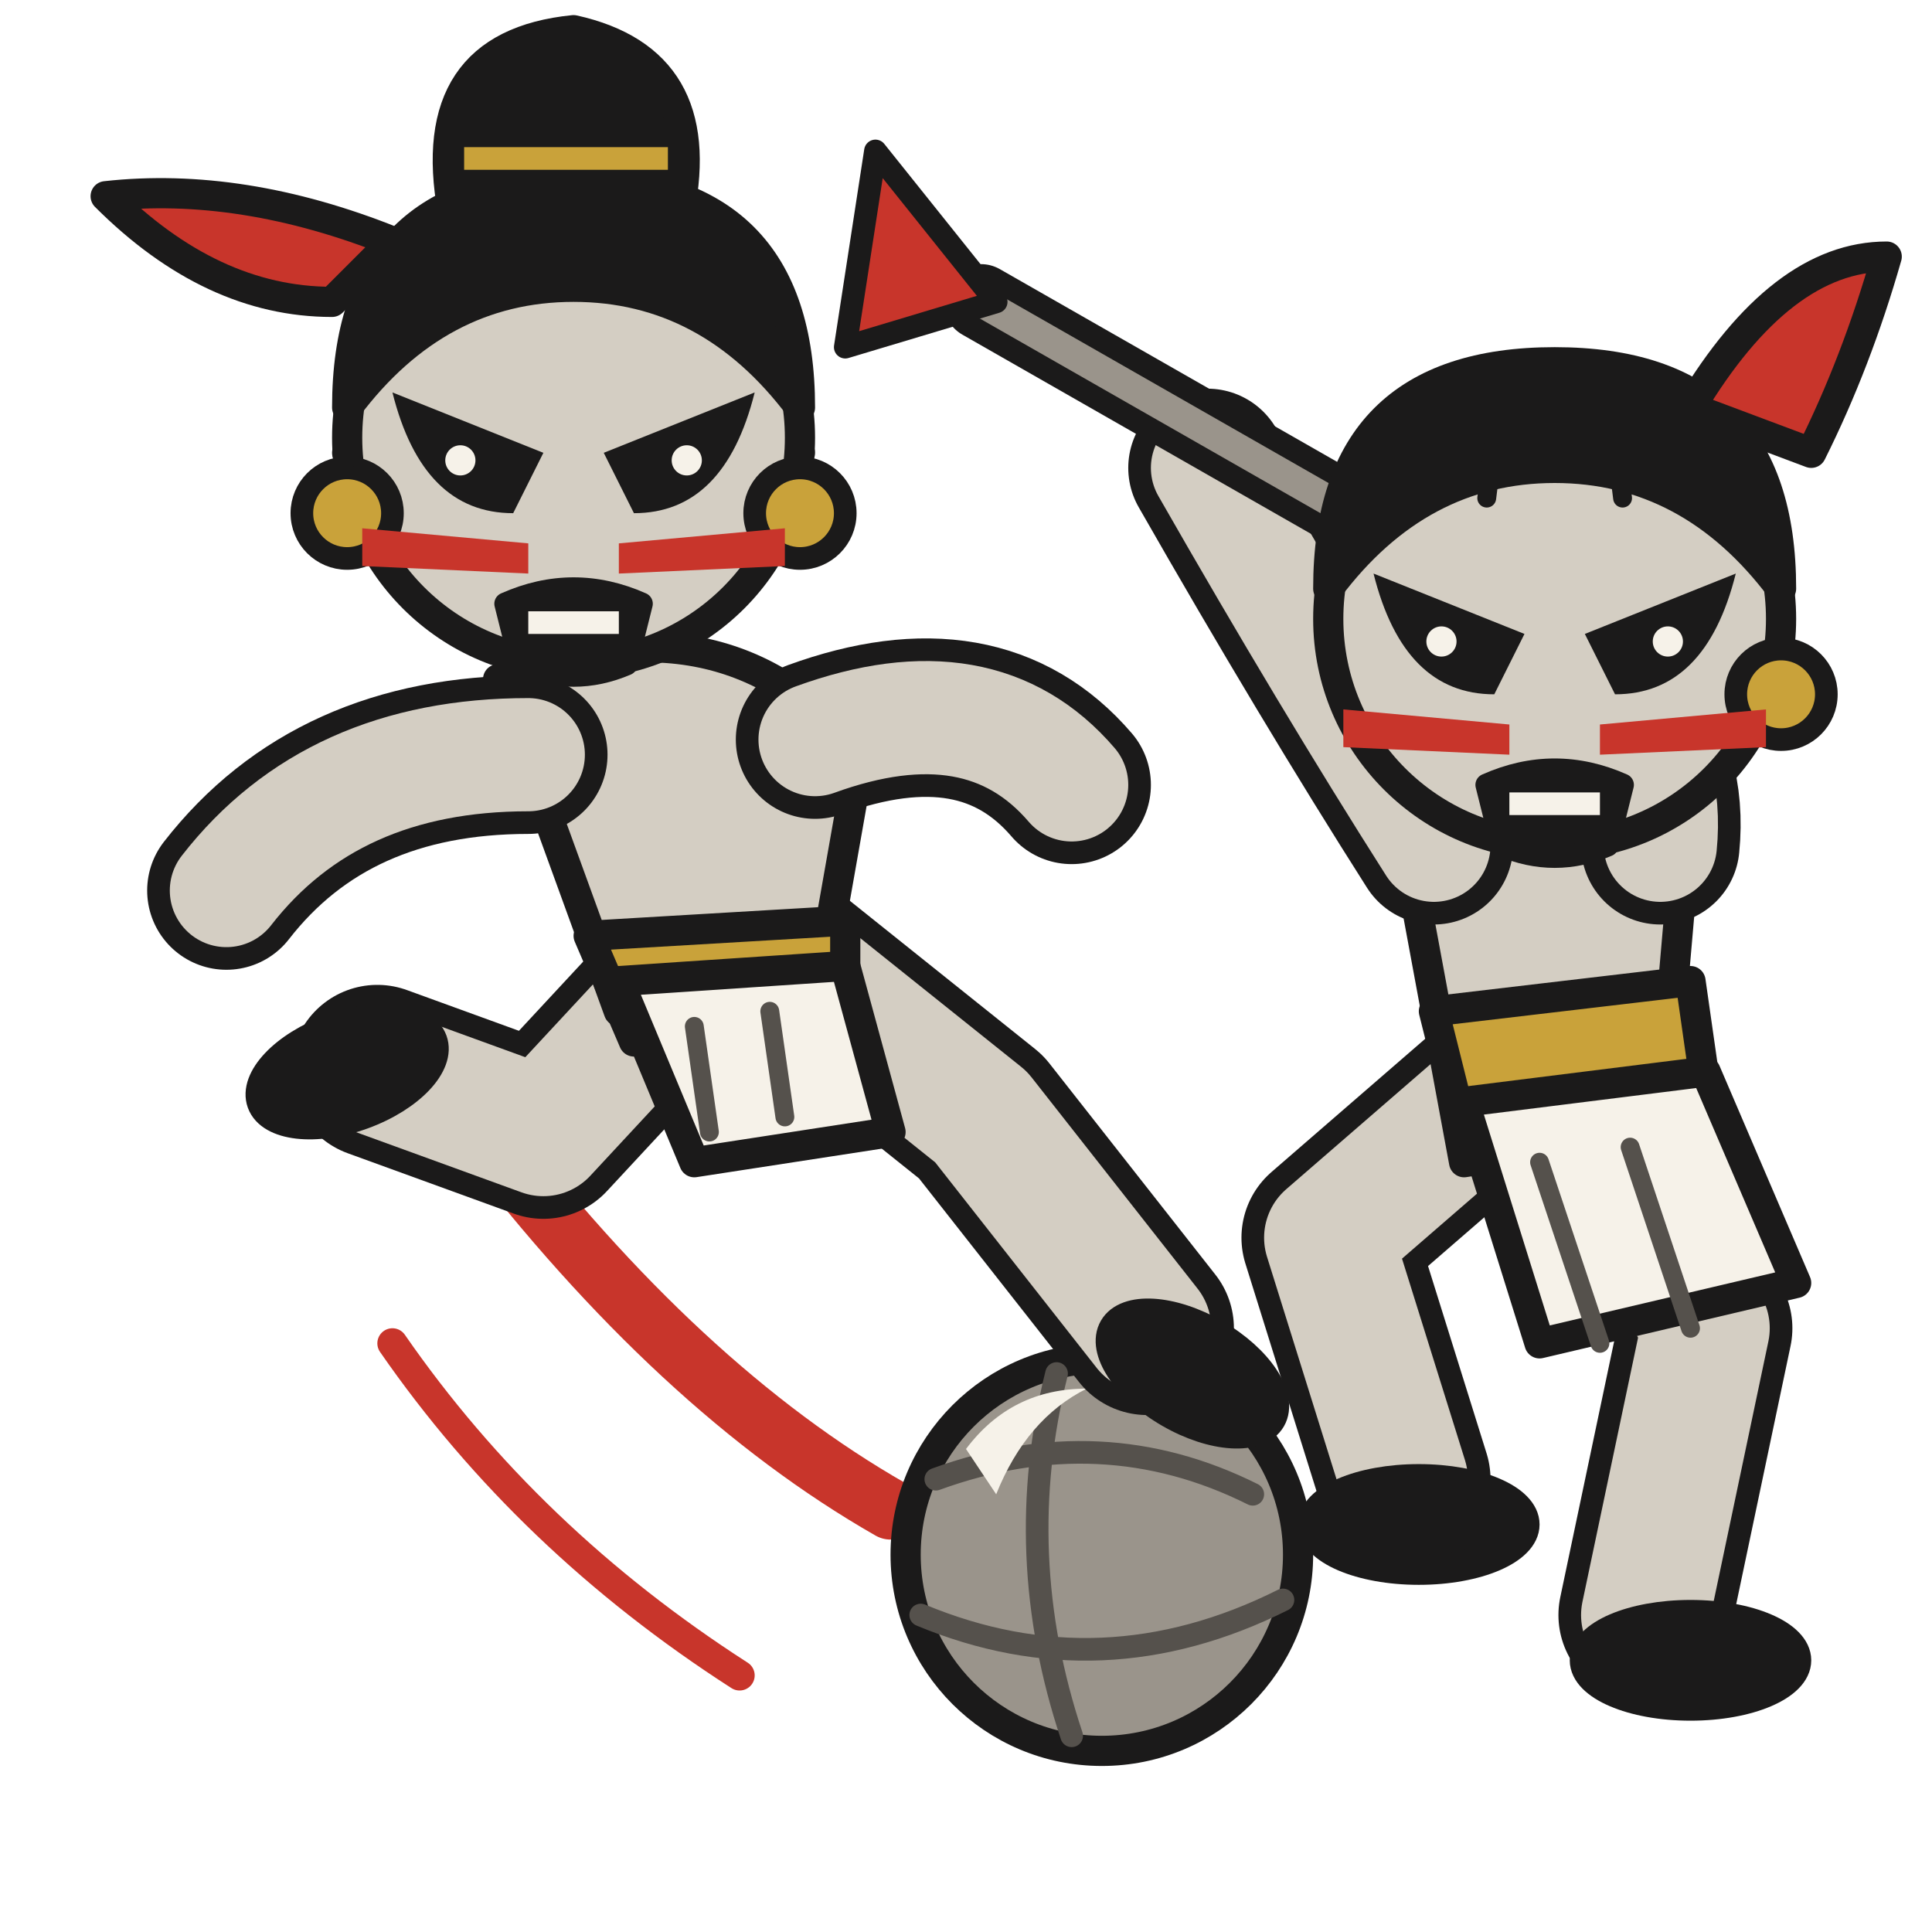
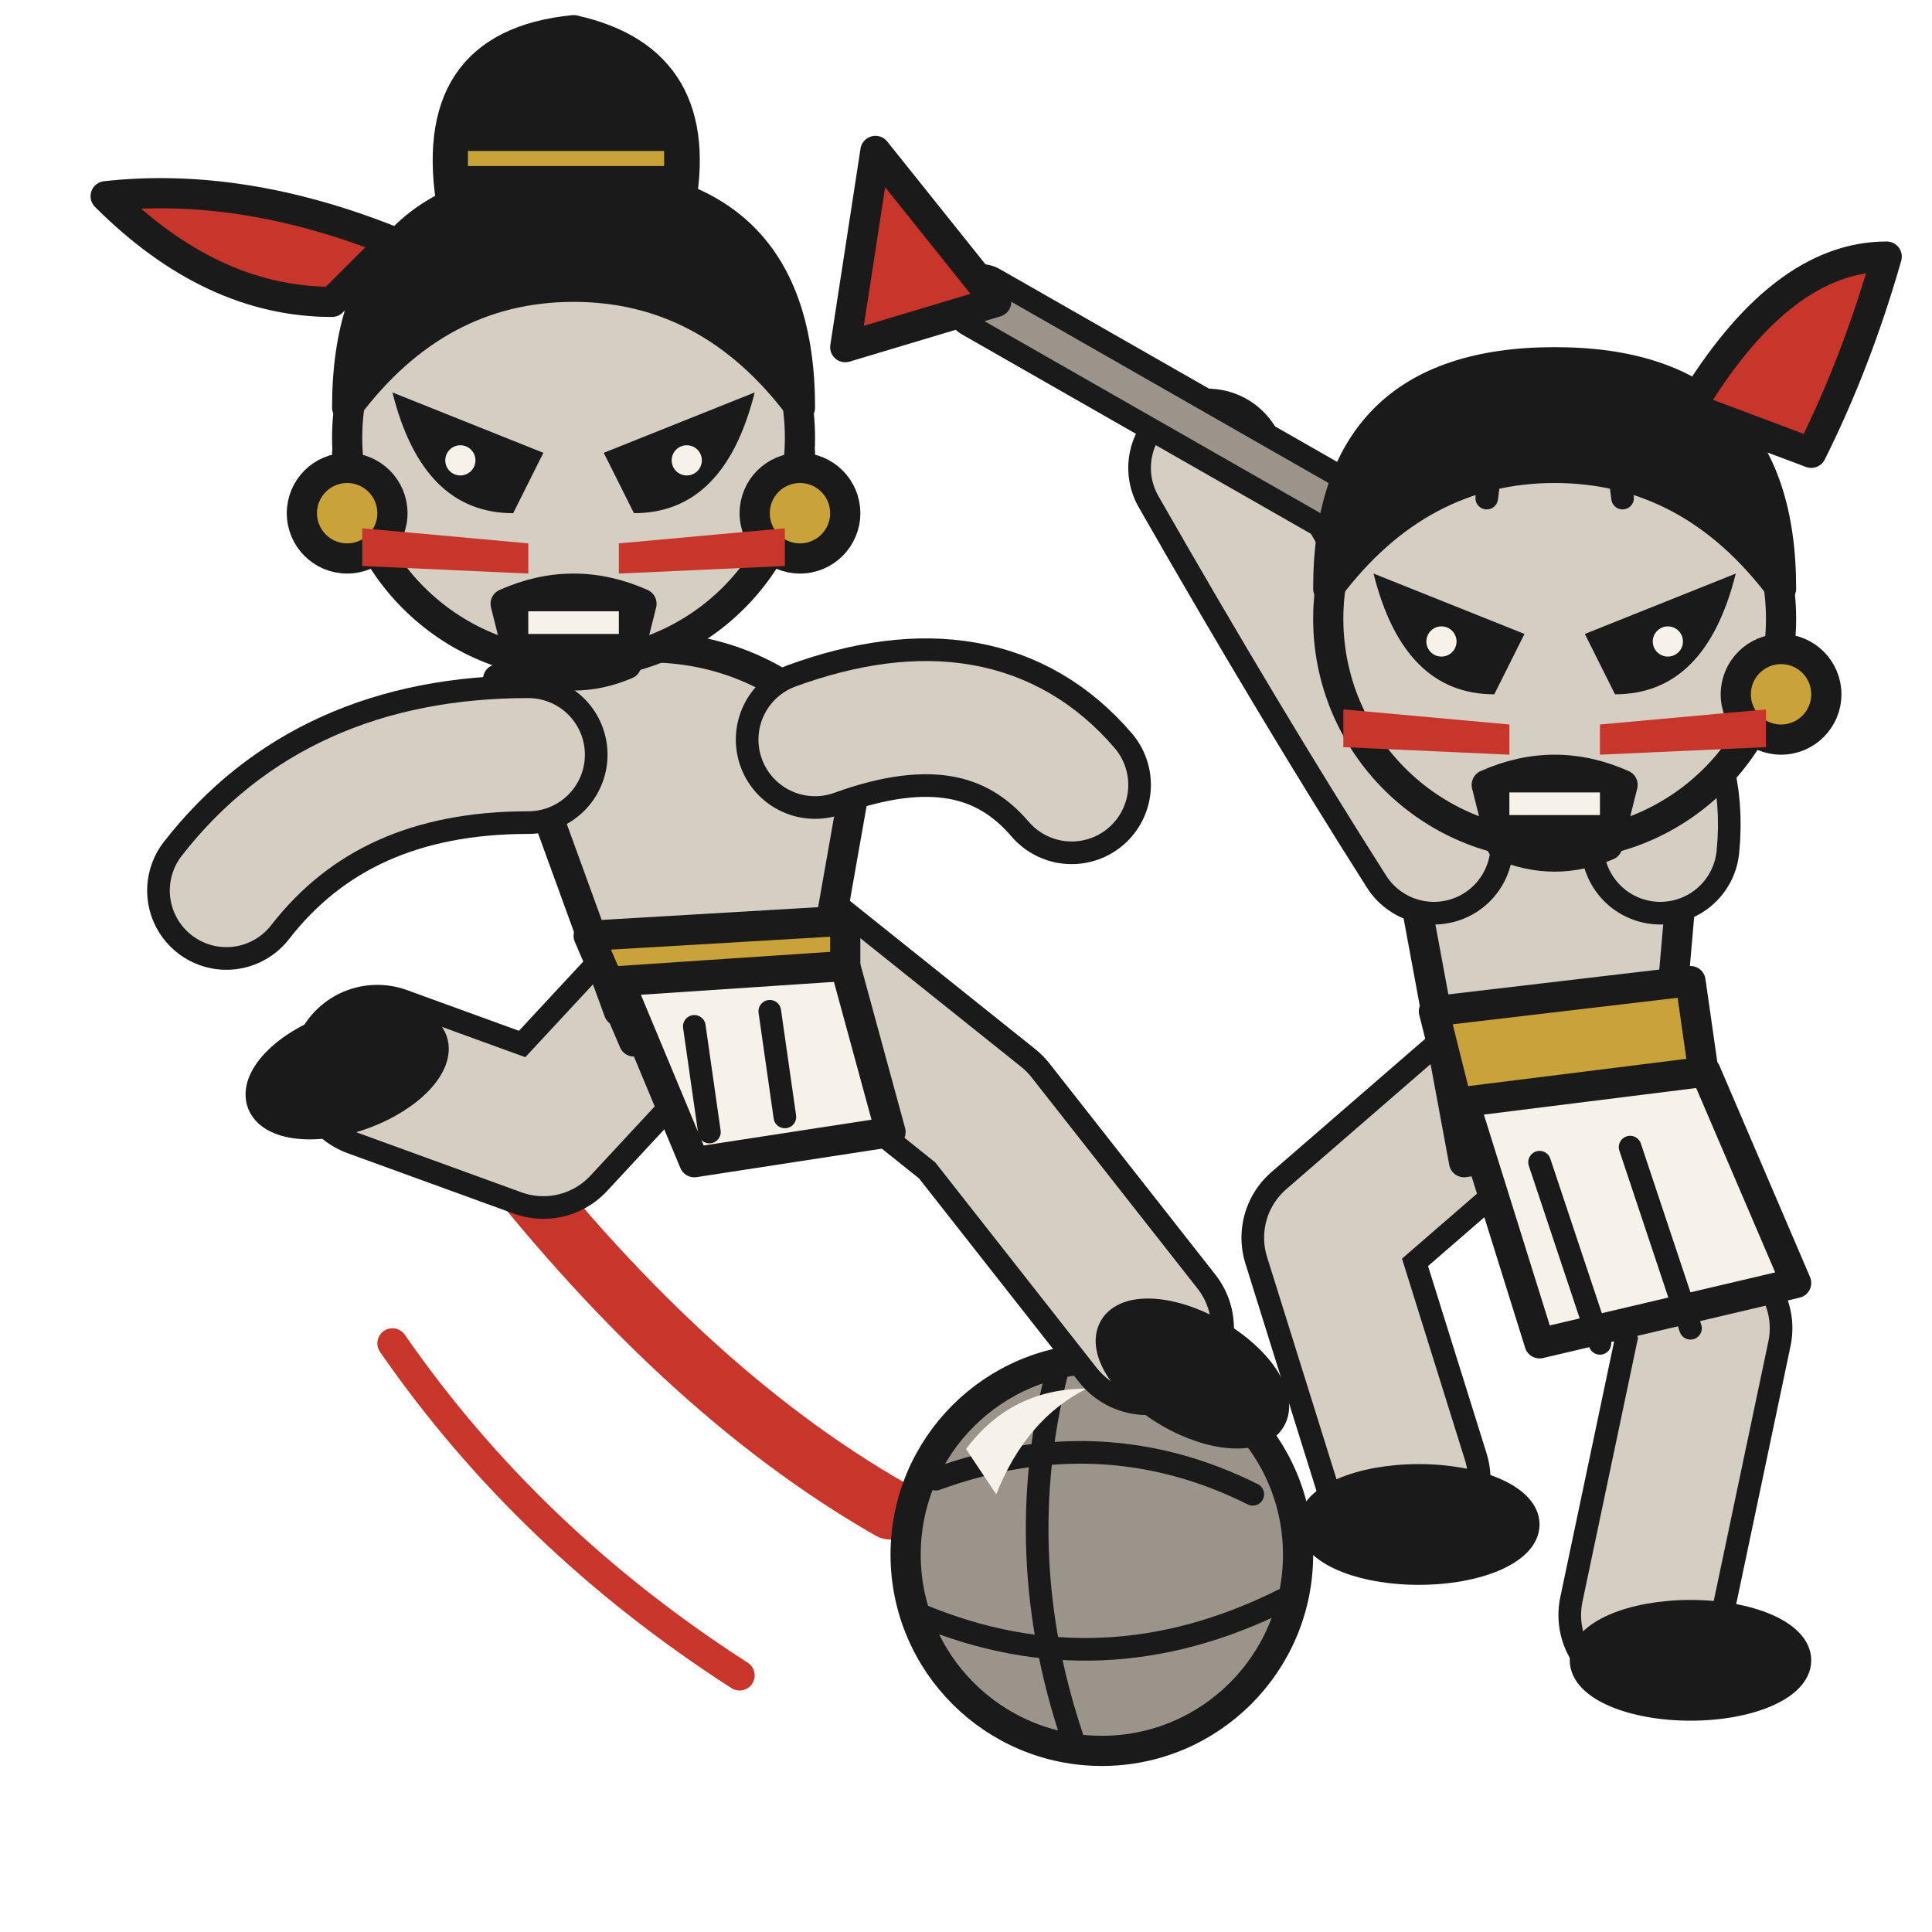
<svg xmlns="http://www.w3.org/2000/svg" viewBox="0 0 256 256">
  <style>.i{fill:#1b1a1a}.p{fill:#f6f2e9}.l{fill:#d4cec3}.m{fill:#9a948b}.d{fill:#55514c}.v{fill:#c8352b}.g{fill:#c9a23a}.o{stroke:#1b1a1a;stroke-width:4;stroke-linejoin:round;stroke-linecap:round}.t{stroke:#1b1a1a;stroke-width:3;stroke-linejoin:round;stroke-linecap:round;fill:none}.n{fill:none}</style>
  <path class="n" style="stroke:#c8352b;stroke-width:8;stroke-linecap:round" d="M64 150Q90 184 118 200" />
  <path class="n" style="stroke:#c8352b;stroke-width:4;stroke-linecap:round" d="M52 178Q70 204 98 222" />
  <circle class="o m" cx="146" cy="206" r="26" />
-   <path class="t" d="M124 196Q146 188 166 198M122 214Q146 224 170 212M140 182Q134 206 142 230" style="stroke-width:3;stroke:#55514c" />
+   <path class="t" stroke="#55514c" stroke-width="3" d="M124 196Q146 188 166 198M122 214Q146 224 170 212M140 182Q134 206 142 230" />
  <path class="p" d="M128 192Q134 184 144 184Q136 188 132 198Z" />
  <path fill="none" stroke="#1b1a1a" stroke-width="23" stroke-linecap="round" stroke-linejoin="round" d="M206 138L226 176L218 214" />
  <path fill="none" stroke="#d4cec3" stroke-width="17" stroke-linecap="round" stroke-linejoin="round" d="M206 138L226 176L218 214" />
  <path fill="none" stroke="#1b1a1a" stroke-width="23" stroke-linecap="round" stroke-linejoin="round" d="M206 138L176 164L186 196" />
  <path fill="none" stroke="#d4cec3" stroke-width="17" stroke-linecap="round" stroke-linejoin="round" d="M206 138L176 164L186 196" />
  <ellipse class="o i" cx="224" cy="220" rx="14" ry="6" />
  <ellipse class="o i" cx="188" cy="202" rx="14" ry="6" />
  <path class="o l" d="M184 100Q212 92 224 104L220 150L194 154Z" />
  <path class="o g" d="M190 134L224 130L226 144L194 150Z" />
  <path class="o p" d="M194 146L226 142L238 170L204 178Z" />
-   <path class="t" d="M204 154l8 24M216 152l8 24" style="stroke-width:2.5;stroke:#55514c" />
+   <path class="t" stroke="#55514c" stroke-width="2.5" d="M204 154l8 24M216 152l8 24" />
  <path fill="none" stroke="#1b1a1a" stroke-width="21" stroke-linecap="round" stroke-linejoin="round" d="M190 112Q176 90 160 62" />
  <path fill="none" stroke="#d4cec3" stroke-width="15" stroke-linecap="round" stroke-linejoin="round" d="M190 112Q176 90 160 62" />
  <path fill="none" stroke="#1b1a1a" stroke-width="21" stroke-linecap="round" stroke-linejoin="round" d="M220 112Q222 92 196 84" />
  <path fill="none" stroke="#d4cec3" stroke-width="15" stroke-linecap="round" stroke-linejoin="round" d="M220 112Q222 92 196 84" />
  <path fill="none" stroke="#1b1a1a" stroke-width="10" stroke-linecap="round" d="M200 80L130 40" />
  <path fill="none" stroke="#9a948b" stroke-width="4" stroke-linecap="round" d="M200 80L130 40" />
-   <path class="o v" d="M132 40L116 20L112 46Z" style="stroke-width:3" />
+   <path class="o v" stroke-width="3" d="M132 40L116 20L112 46Z" />
  <circle class="o l" cx="206" cy="82" r="30" />
  <path class="o i" d="M176 78Q176 48 206 48Q236 48 236 78Q224 62 206 62Q188 62 176 78Z" />
  <path class="o v" d="M224 54Q236 34 250 34Q246 48 240 60Z" />
-   <circle class="o g" cx="236" cy="92" r="6" style="stroke-width:3" />
+   <circle class="o g" stroke-width="3" cx="236" cy="92" r="6" />
  <path class="i" d="M182 76L202 84L198 92Q186 92 182 76ZM230 76L210 84L214 92Q226 92 230 76Z" />
  <circle class="p" cx="191" cy="85" r="2" />
  <circle class="p" cx="221" cy="85" r="2" />
  <path class="v" d="M178 94L200 96L200 100L178 99ZM234 94L212 96L212 100L234 99Z" />
-   <path class="o i" d="M197 104Q206 100 215 104L213 112Q206 115 199 112Z" style="stroke-width:3" />
+   <path class="o i" stroke-width="3" d="M197 104Q206 100 215 104L213 112Q206 115 199 112Z" />
  <path class="p" d="M200 105h12v3h-12z" />
-   <path class="t" d="M188 60l-4 8M198 58l-1 8M214 58l1 8M224 60l4 8" style="stroke-width:2.5" />
+   <path class="t" stroke-width="2.5" d="M188 60l-4 8M198 58l-1 8M214 58l1 8M224 60l4 8" />
  <path fill="none" stroke="#1b1a1a" stroke-width="23" stroke-linecap="round" stroke-linejoin="round" d="M98 122L72 150L50 142" />
  <path fill="none" stroke="#d4cec3" stroke-width="17" stroke-linecap="round" stroke-linejoin="round" d="M98 122L72 150L50 142" />
  <path fill="none" stroke="#1b1a1a" stroke-width="23" stroke-linecap="round" stroke-linejoin="round" d="M100 124L130 148L152 176" />
  <path fill="none" stroke="#d4cec3" stroke-width="17" stroke-linecap="round" stroke-linejoin="round" d="M100 124L130 148L152 176" />
  <ellipse class="o i" cx="158" cy="182" rx="12" ry="6" transform="rotate(30 158 182)" />
  <ellipse class="o i" cx="46" cy="142" rx="12" ry="6" transform="rotate(-20 46 142)" />
  <path class="o l" d="M66 90Q96 78 114 100L108 134L82 134Z" />
  <path class="o g" d="M78 124L112 122L112 134L84 138Z" />
  <path class="o p" d="M82 130L112 128L118 150L92 154Z" />
-   <path class="t" d="M92 136l2 14M102 134l2 14" style="stroke-width:2.5;stroke:#55514c" />
+   <path class="t" stroke="#55514c" stroke-width="2.5" d="M92 136l2 14M102 134l2 14" />
  <path fill="none" stroke="#1b1a1a" stroke-width="21" stroke-linecap="round" stroke-linejoin="round" d="M70 100Q44 100 30 118" />
  <path fill="none" stroke="#d4cec3" stroke-width="15" stroke-linecap="round" stroke-linejoin="round" d="M70 100Q44 100 30 118" />
  <path fill="none" stroke="#1b1a1a" stroke-width="21" stroke-linecap="round" stroke-linejoin="round" d="M108 98Q130 90 142 104" />
  <path fill="none" stroke="#d4cec3" stroke-width="15" stroke-linecap="round" stroke-linejoin="round" d="M108 98Q130 90 142 104" />
  <circle class="o l" cx="76" cy="58" r="30" />
  <path class="o i" d="M46 54Q46 24 76 24Q106 24 106 54Q94 38 76 38Q58 38 46 54Z" />
  <path class="o i" d="M60 28Q56 6 76 4Q94 8 90 28Z" />
-   <path class="o g" d="M60 18H90V24H60Z" style="stroke-width:3" />
+   <path class="o g" stroke-width="3" d="M60 18H90V24H60Z" />
  <path class="o v" d="M44 40Q28 40 14 26Q32 24 52 32Z" />
-   <circle class="o g" cx="46" cy="68" r="6" style="stroke-width:3" />
-   <circle class="o g" cx="106" cy="68" r="6" style="stroke-width:3" />
+   <circle class="o g" stroke-width="3" cx="46" cy="68" r="6" />
+   <circle class="o g" stroke-width="3" cx="106" cy="68" r="6" />
  <path class="i" d="M52 52L72 60L68 68Q56 68 52 52ZM100 52L80 60L84 68Q96 68 100 52Z" />
  <circle class="p" cx="61" cy="61" r="2" />
  <circle class="p" cx="91" cy="61" r="2" />
  <path class="v" d="M48 70L70 72L70 76L48 75ZM104 70L82 72L82 76L104 75Z" />
-   <path class="o i" d="M67 80Q76 76 85 80L83 88Q76 91 69 88Z" style="stroke-width:3" />
+   <path class="o i" stroke-width="3" d="M67 80Q76 76 85 80L83 88Q76 91 69 88Z" />
  <path class="p" d="M70 81h12v3h-12z" />
  <g class="i">
    <circle cx="46" cy="60" r="2" />
    <circle cx="106" cy="60" r="2" />
  </g>
</svg>
